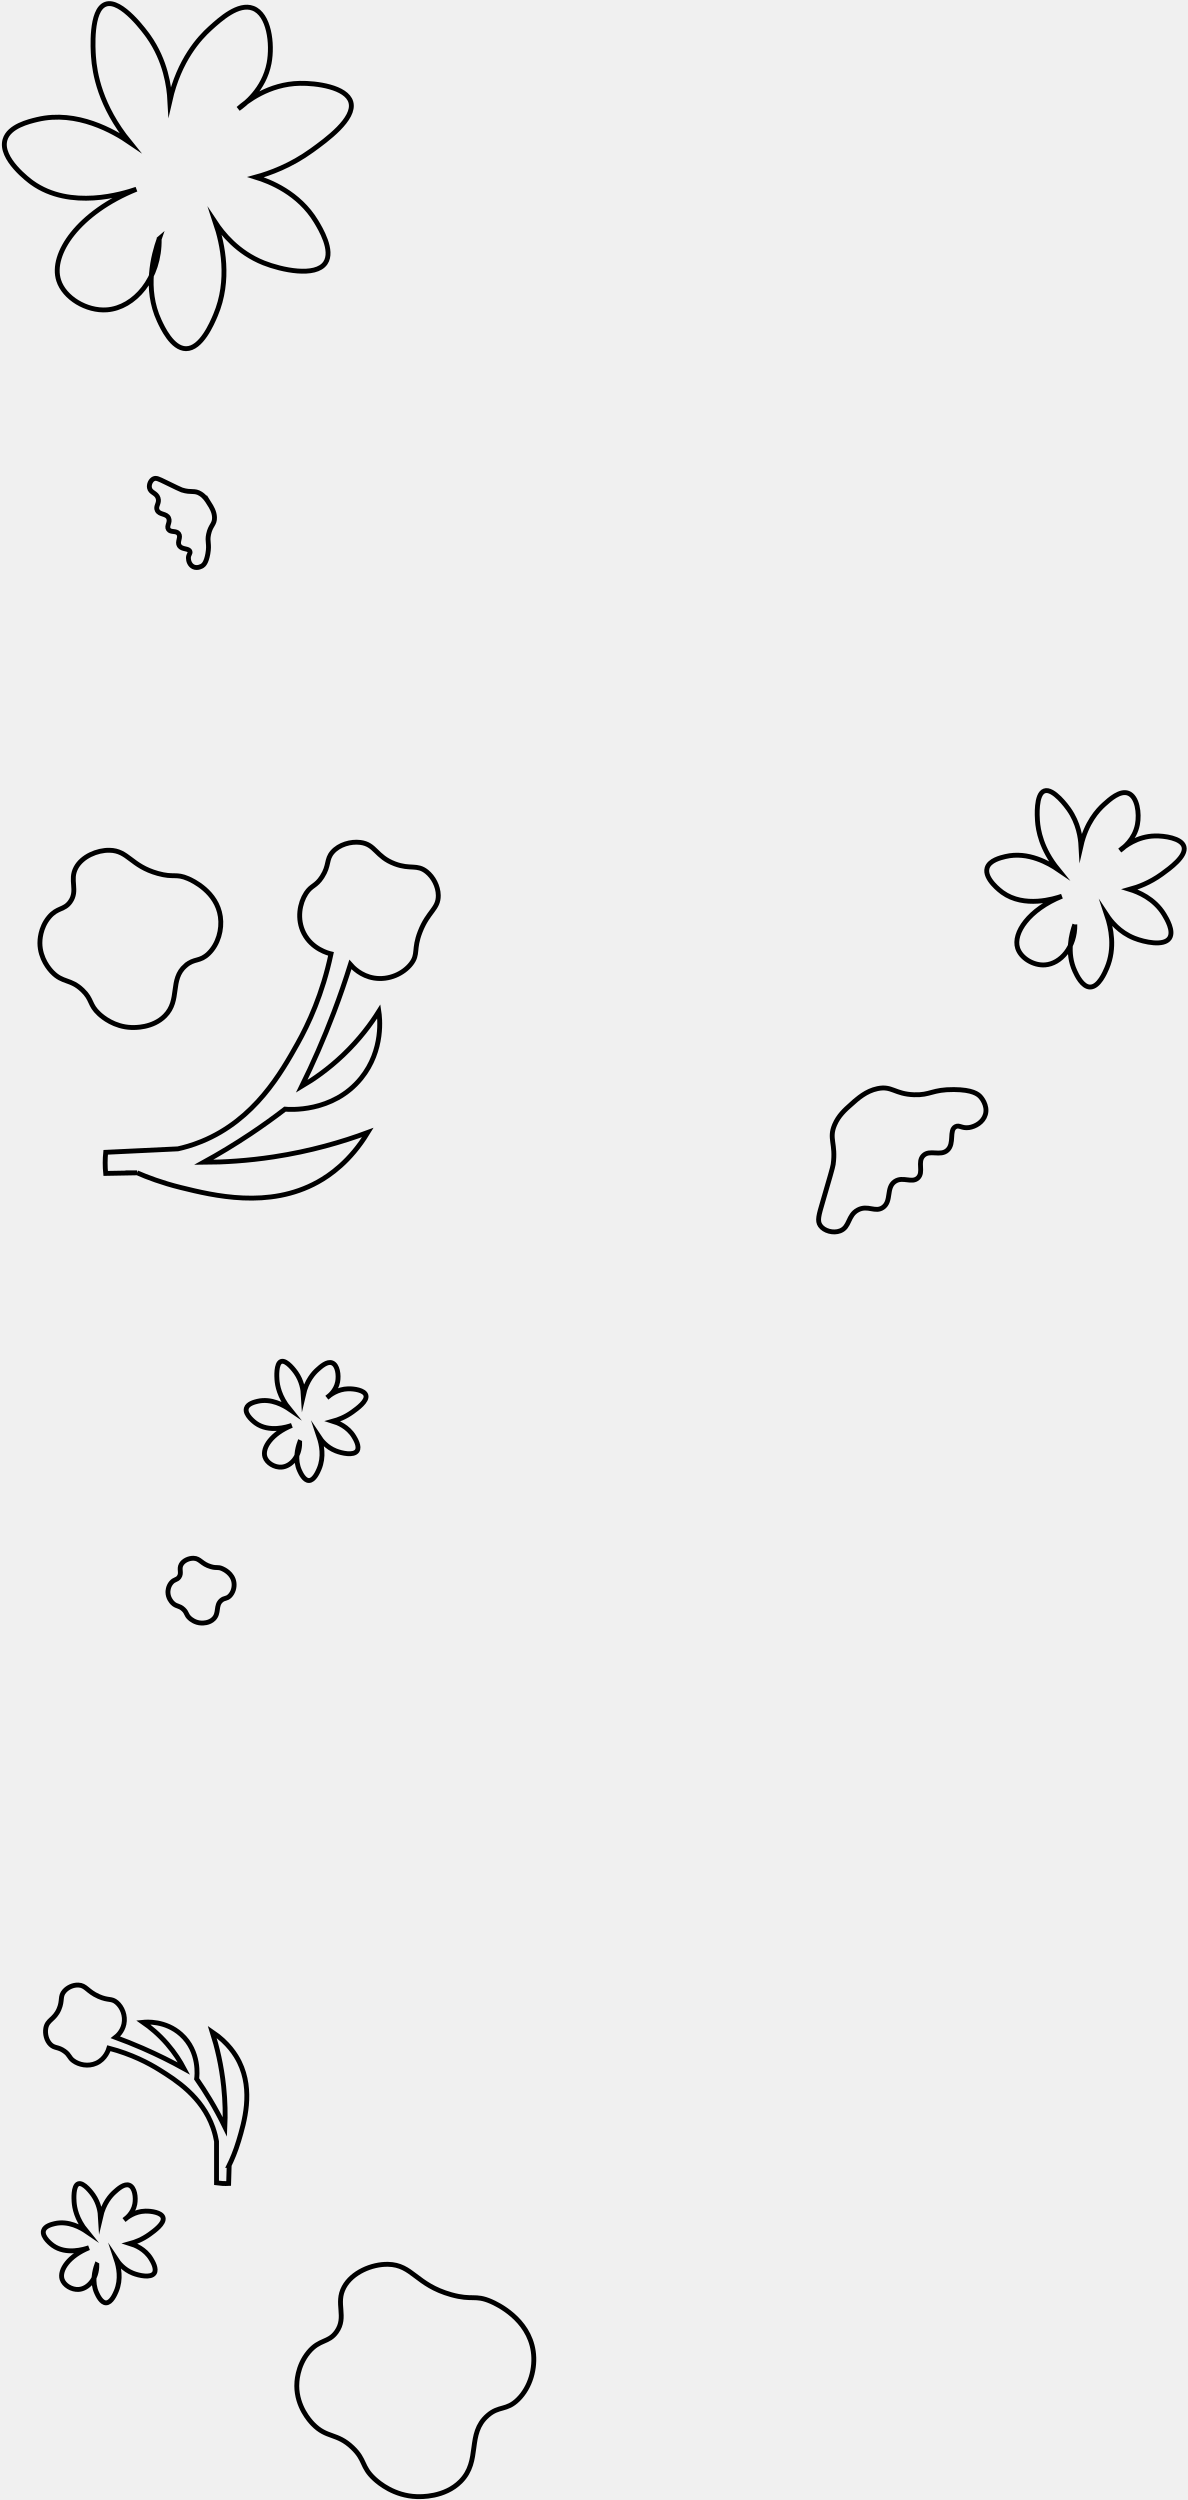
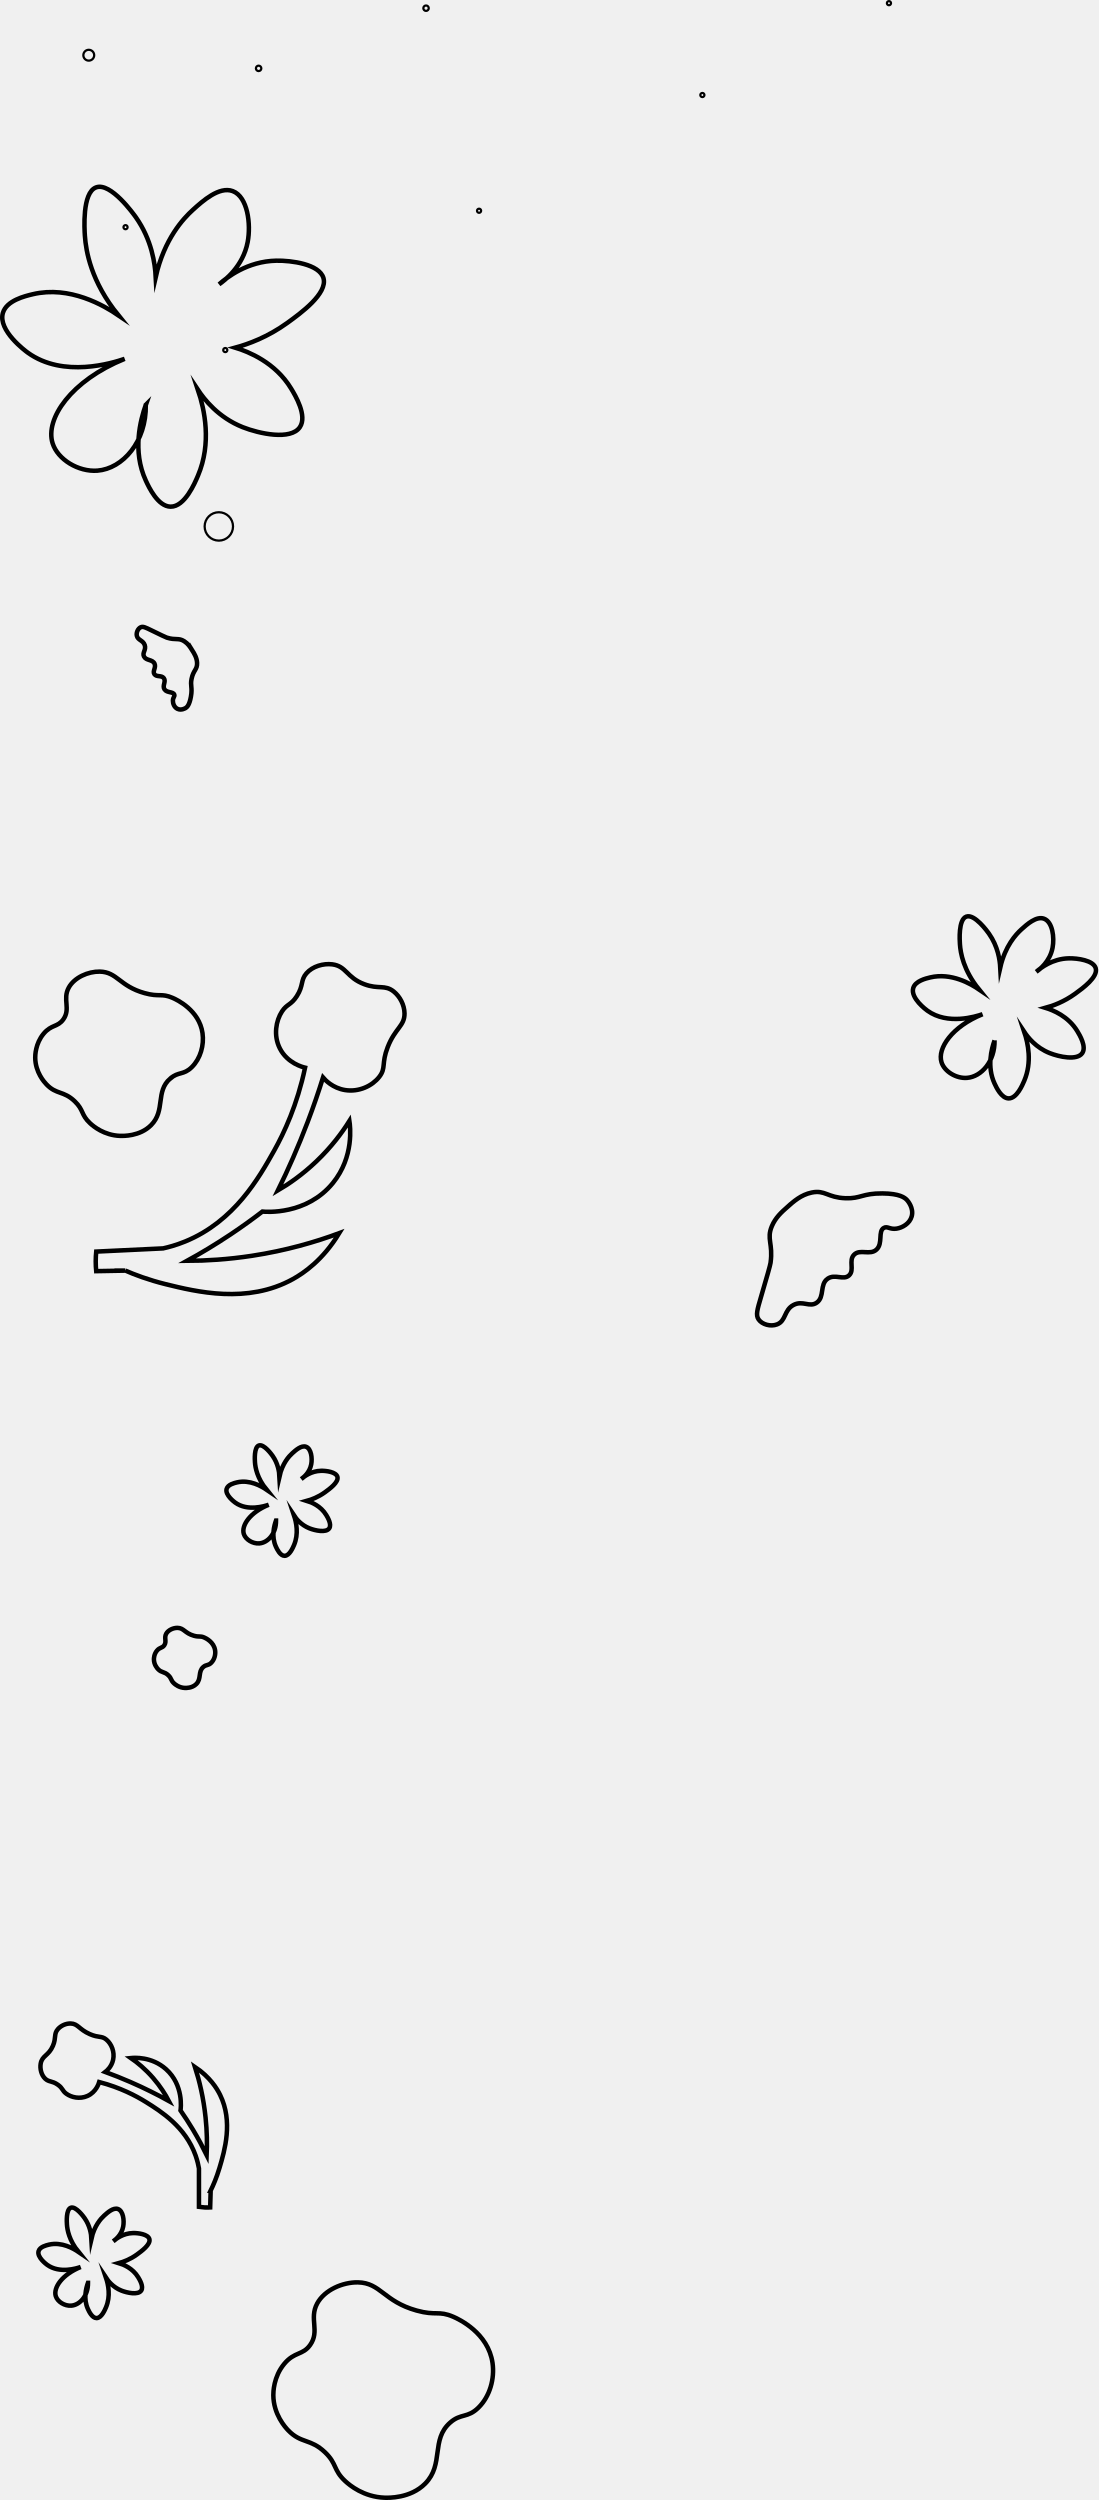
- <svg xmlns="http://www.w3.org/2000/svg" width="488" height="1027" viewBox="0 0 488 1027" fill="none">
-   <path d="M123.1 592.6C123.21 598.23 119.57 602.4 115.68 602.69C112.78 602.91 109.61 600.98 108.83 598.5C107.64 594.74 111.66 588.88 119.87 585.56C118.01 586.2 110.49 588.56 105.02 584.61C104.7 584.38 100.41 581.22 101.21 578.52C101.78 576.62 104.58 575.95 105.78 575.66C111.46 574.31 116.73 577.41 118.91 578.9C114.7 573.72 113.93 569.08 113.77 566.72C113.71 565.8 113.32 560.1 115.48 559.3C117.72 558.47 121.24 563.4 121.57 563.87C124.02 567.35 124.51 571 124.62 573.01C125.94 567.19 128.85 564.07 130.33 562.73C131.79 561.41 134.35 559.09 136.42 559.87C138.7 560.73 139.23 564.9 138.7 567.67C137.98 571.44 135.14 573.57 134.32 574.14C135.47 573.12 138.62 570.61 143.08 570.52C145.38 570.47 149.7 571.04 150.31 573.18C150.99 575.54 146.81 578.57 144.79 580.03C141.75 582.23 138.79 583.29 136.79 583.84C138.78 584.45 142.91 586.07 145.36 590.12C145.98 591.14 147.87 594.27 146.69 596.02C145.3 598.08 140.45 597.02 137.93 596.02C134.18 594.53 132.03 591.75 131.08 590.31C132.1 593.37 133.19 598.47 131.08 603.44C130.58 604.61 129.05 608.21 126.89 608.2C124.93 608.19 123.54 605.2 123.08 604.2C120.98 599.67 122.26 594.9 123.08 592.59L123.1 592.6Z" stroke="black" stroke-width="2" stroke-miterlimit="10" />
-   <path d="M39.77 930.41C39.88 936.04 36.24 940.21 32.35 940.5C29.45 940.72 26.28 938.79 25.5 936.31C24.31 932.55 28.33 926.69 36.54 923.37C34.68 924.01 27.16 926.37 21.69 922.42C21.37 922.19 17.08 919.03 17.88 916.33C18.45 914.43 21.25 913.76 22.45 913.47C28.13 912.12 33.4 915.22 35.58 916.71C31.37 911.53 30.6 906.89 30.44 904.53C30.38 903.61 29.99 897.91 32.15 897.11C34.39 896.28 37.91 901.21 38.24 901.68C40.69 905.16 41.18 908.81 41.29 910.82C42.61 905 45.52 901.88 47 900.54C48.46 899.22 51.02 896.9 53.09 897.68C55.37 898.54 55.9 902.71 55.37 905.48C54.65 909.25 51.81 911.38 50.99 911.95C52.14 910.93 55.29 908.42 59.75 908.33C62.05 908.28 66.37 908.85 66.98 910.99C67.66 913.35 63.48 916.38 61.46 917.84C58.42 920.04 55.46 921.1 53.46 921.65C55.45 922.26 59.58 923.88 62.03 927.93C62.65 928.95 64.54 932.08 63.36 933.83C61.97 935.89 57.12 934.83 54.6 933.83C50.85 932.34 48.7 929.56 47.75 928.12C48.77 931.18 49.86 936.28 47.75 941.25C47.25 942.42 45.72 946.02 43.56 946.01C41.6 946 40.21 943.01 39.75 942.01C37.65 937.48 38.93 932.71 39.75 930.4L39.77 930.41Z" stroke="black" stroke-width="2" stroke-miterlimit="10" />
-   <path d="M441.54 379.77C441.73 389.03 435.73 395.91 429.32 396.38C424.54 396.74 419.33 393.57 418.04 389.48C416.08 383.3 422.71 373.63 436.22 368.17C433.16 369.22 420.78 373.1 411.77 366.6C411.24 366.22 404.18 361.01 405.5 356.57C406.43 353.44 411.05 352.34 413.02 351.87C422.38 349.64 431.05 354.75 434.65 357.2C427.72 348.67 426.45 341.02 426.19 337.14C426.09 335.62 425.44 326.23 429.01 324.92C432.69 323.56 438.5 331.67 439.04 332.44C443.08 338.17 443.88 344.19 444.06 347.49C446.23 337.91 451.02 332.78 453.46 330.56C455.87 328.38 460.08 324.57 463.49 325.86C467.25 327.28 468.12 334.15 467.25 338.71C466.07 344.92 461.38 348.43 460.04 349.37C461.93 347.69 467.12 343.56 474.46 343.41C478.25 343.33 485.36 344.27 486.37 347.8C487.49 351.69 480.6 356.68 477.28 359.08C472.28 362.7 467.4 364.45 464.11 365.35C467.39 366.36 474.18 369.02 478.22 375.69C479.24 377.38 482.36 382.53 480.41 385.41C478.12 388.8 470.14 387.06 465.99 385.41C459.82 382.96 456.27 378.37 454.71 376.01C456.39 381.05 458.19 389.45 454.71 397.64C453.89 399.57 451.37 405.5 447.81 405.48C444.58 405.46 442.3 400.54 441.54 398.9C438.09 391.44 440.18 383.59 441.54 379.78V379.77Z" stroke="black" stroke-width="2" stroke-miterlimit="10" />
-   <path d="M65.39 98.1C65.72 114.37 55.19 126.44 43.92 127.28C35.53 127.9 26.37 122.34 24.1 115.17C20.66 104.31 32.29 87.34 56.03 77.73C50.66 79.57 28.91 86.4 13.08 74.98C12.16 74.31 -0.26 65.16 2.07 57.36C3.71 51.86 11.82 49.93 15.28 49.1C31.72 45.18 46.95 54.16 53.27 58.46C41.1 43.49 38.87 30.04 38.4 23.22C38.22 20.55 37.09 4.06 43.36 1.75C49.83 -0.64 60.02 13.61 60.98 14.96C68.07 25.03 69.48 35.59 69.79 41.39C73.6 24.56 82.01 15.55 86.31 11.66C90.53 7.84 97.93 1.14 103.93 3.4C110.53 5.89 112.06 17.96 110.54 25.97C108.47 36.87 100.24 43.04 97.88 44.69C101.21 41.74 110.32 34.48 123.21 34.23C129.86 34.1 142.35 35.73 144.13 41.94C146.09 48.78 134 57.54 128.16 61.76C119.37 68.12 110.8 71.2 105.04 72.77C110.79 74.54 122.73 79.21 129.82 90.94C131.61 93.9 137.08 102.96 133.67 108.01C129.65 113.96 115.62 110.9 108.34 108.01C97.5 103.7 91.28 95.65 88.52 91.49C91.47 100.34 94.63 115.09 88.52 129.48C87.08 132.87 82.66 143.29 76.41 143.24C70.73 143.2 66.73 134.56 65.4 131.68C59.34 118.57 63.01 104.79 65.4 98.09L65.39 98.1Z" stroke="black" stroke-width="2" stroke-miterlimit="10" />
-   <path d="M76.22 396.67C69.57 402.47 74.21 410.79 67.75 417.32C62.73 422.39 55.23 422.13 53.98 422.09C46.93 421.84 42.18 417.86 40.74 416.53C36.57 412.68 38 410.68 33.86 406.73C28.91 402.01 25.83 403.89 21.42 399.32C20.42 398.28 16.44 393.9 16.39 387.41C16.39 386.52 16.42 381.24 20.1 376.82C23.57 372.65 26.33 373.99 28.84 370.47C32.2 365.74 28.42 361.62 31.22 356.44C33.71 351.84 39.89 349.2 44.99 349.29C52.7 349.43 53.73 355.72 64.85 358.82C71.47 360.66 72.25 358.75 77.29 360.94C79.14 361.74 89.07 366.36 90.53 376.56C91.29 381.86 89.63 387.85 85.76 391.65C82.08 395.27 79.87 393.51 76.23 396.68L76.22 396.67Z" stroke="black" stroke-width="2" stroke-miterlimit="10" />
-   <path d="M200.32 992.29C191.6 999.9 197.68 1010.8 189.22 1019.36C182.64 1026.01 172.8 1025.66 171.18 1025.61C161.93 1025.28 155.72 1020.06 153.83 1018.32C148.36 1013.28 150.23 1010.65 144.81 1005.48C138.32 999.29 134.28 1001.75 128.5 995.76C127.19 994.4 121.97 988.65 121.91 980.15C121.91 978.98 121.95 972.06 126.77 966.27C131.32 960.81 134.94 962.56 138.22 957.94C142.63 951.74 137.67 946.34 141.34 939.55C144.6 933.52 152.7 930.06 159.38 930.18C169.48 930.36 170.83 938.61 185.4 942.67C194.08 945.09 195.1 942.58 201.71 945.45C204.13 946.5 217.15 952.56 219.06 965.92C220.05 972.87 217.88 980.72 212.81 985.7C207.99 990.44 205.08 988.14 200.32 992.29Z" stroke="black" stroke-width="2" stroke-miterlimit="10" />
-   <path d="M90.88 657.46C88.45 659.58 90.14 662.63 87.78 665.01C85.94 666.87 83.2 666.77 82.74 666.75C80.16 666.66 78.42 665.2 77.9 664.72C76.37 663.31 76.9 662.58 75.38 661.14C73.57 659.41 72.44 660.1 70.83 658.43C70.46 658.05 69.01 656.45 68.99 654.07C68.99 653.74 69 651.81 70.35 650.2C71.62 648.68 72.63 649.16 73.55 647.88C74.78 646.15 73.4 644.64 74.42 642.75C75.33 641.07 77.59 640.1 79.46 640.13C82.28 640.18 82.66 642.48 86.72 643.62C89.14 644.29 89.43 643.59 91.27 644.39C91.95 644.68 95.58 646.37 96.11 650.1C96.39 652.04 95.78 654.23 94.37 655.62C93.03 656.94 92.21 656.3 90.88 657.46Z" stroke="black" stroke-width="2" stroke-miterlimit="10" />
-   <path d="M85.91 206.8C86.87 208.33 88.03 210.18 88.12 212.51C88.23 215.46 86.48 215.67 85.69 219.49C85.02 222.71 86.14 223.21 85.38 227.48C84.72 231.17 83.66 232.08 83.09 232.45C82.98 232.52 81.17 233.67 79.44 232.85C77.98 232.16 77.38 230.44 77.4 229.2C77.43 227.75 78.3 227.38 78.02 226.56C77.54 225.13 74.77 225.85 73.68 224.21C72.62 222.6 74.48 220.73 73.39 219.25C72.35 217.84 70.14 218.86 69.2 217.47C68.27 216.09 70.08 214.55 69.26 212.8C68.34 210.84 65.51 211.57 64.58 209.62C63.76 207.91 65.63 206.74 64.93 204.6C64.2 202.39 61.83 202.48 61.41 200.42C61.12 198.99 61.92 197.25 63.13 196.69C64.17 196.21 65.21 196.75 67.78 198C72.03 200.07 74.15 201.1 74.71 201.28C78.71 202.54 79.87 201.24 82.43 202.88C84.11 203.95 85.03 205.41 85.91 206.82V206.8Z" stroke="black" stroke-width="2" stroke-miterlimit="10" />
-   <path d="M349.65 453.67C352.42 451.2 355.78 448.19 360.48 447.21C366.44 445.96 367.48 449.44 375.5 449.72C382.28 449.96 382.91 447.52 391.84 447.59C399.56 447.65 401.77 449.49 402.73 450.52C402.92 450.72 405.87 454 404.81 457.79C403.91 461 400.64 462.82 398.09 463.2C395.14 463.64 394.08 462 392.51 462.85C389.77 464.33 392.2 469.7 389.23 472.47C386.33 475.18 381.88 472.06 379.26 474.77C376.75 477.36 379.59 481.51 377.09 483.89C374.61 486.25 370.86 483.11 367.58 485.38C363.91 487.93 366.37 493.42 362.74 496C359.56 498.25 356.53 494.86 352.42 497.04C348.18 499.29 349.19 504.08 345.14 505.64C342.33 506.73 338.52 505.7 336.97 503.44C335.64 501.5 336.36 499.19 338.01 493.55C340.74 484.21 342.1 479.54 342.27 478.33C343.45 469.77 340.41 467.86 342.85 462.09C344.45 458.31 347.1 455.94 349.65 453.66V453.67Z" stroke="black" stroke-width="2" stroke-miterlimit="10" />
-   <path d="M94.11 889.56C95.22 887.3 96.75 883.83 98.06 879.43C100.33 871.8 104.15 858.94 98.31 847.08C96.92 844.26 93.87 839.23 87.2 834.73C89.14 840.83 90.98 848.41 91.89 857.2C92.53 863.31 92.6 868.88 92.38 873.75C90.62 870.15 88.58 866.34 86.21 862.39C84.4 859.38 82.58 856.58 80.78 853.99C80.9 853.19 82.27 842.79 74.36 835.71C67.94 829.97 60.11 830.64 58.8 830.77C61.65 832.75 65.19 835.63 68.68 839.66C71.86 843.33 74.07 846.89 75.6 849.79C70.46 846.95 64.78 844.1 58.56 841.39C54.74 839.73 51.02 838.25 47.45 836.94C48.13 836.41 50.25 834.61 50.91 831.51C51.65 828.03 50.2 824.53 47.95 822.62C45.76 820.77 44.65 821.97 40.54 820.15C35.76 818.03 35.36 815.56 32.14 815.46C29.97 815.39 27.79 816.43 26.46 817.93C24.52 820.12 25.79 821.72 24.24 825.34C22.33 829.79 19.43 829.64 18.81 833.24C18.43 835.45 19.05 838.25 20.79 839.91C22.48 841.52 23.84 840.75 26.47 842.63C28.72 844.24 28.29 845.22 30.17 846.58C32.4 848.2 36.15 849.1 39.55 847.57C43.39 845.84 44.56 842 44.74 841.4C54.11 843.85 61.05 847.52 65.49 850.29C72.06 854.39 82.95 861.2 87.47 874C88.29 876.33 88.72 878.34 88.95 879.68V896.72C89.7 896.83 90.52 896.92 91.42 896.97C92.32 897.02 93.16 897.01 93.92 896.97C93.99 894.5 94.06 892.03 94.14 889.56H94.11Z" stroke="black" stroke-width="2" stroke-miterlimit="10" />
-   <path d="M56.31 481.8C60.34 483.54 66.5 485.92 74.25 487.83C87.7 491.14 110.4 496.73 130.55 485.57C135.34 482.92 143.84 477.19 151.11 465.21C140.66 469.09 127.63 472.92 112.4 475.24C101.82 476.85 92.14 477.44 83.66 477.47C89.78 474.11 96.24 470.24 102.91 465.79C108 462.39 112.71 458.99 117.07 455.64C118.47 455.78 136.69 457.31 148.33 442.95C157.78 431.3 155.97 417.73 155.63 415.47C152.41 420.59 147.7 426.99 140.98 433.39C134.86 439.22 128.85 443.37 123.94 446.26C128.46 437.08 132.94 426.96 137.13 415.92C139.71 409.13 141.96 402.55 143.94 396.22C144.93 397.36 148.23 400.9 153.68 401.78C159.8 402.77 165.77 399.96 168.9 395.89C171.94 391.93 169.75 390.1 172.58 382.8C175.87 374.3 180.13 373.41 180.05 367.8C179.99 364.03 178 360.31 175.28 358.12C171.31 354.93 168.63 357.28 162.21 354.87C154.31 351.91 154.32 346.85 148.01 346.07C144.13 345.59 139.31 346.9 136.57 350.06C133.91 353.13 135.37 355.44 132.32 360.17C129.71 364.22 127.97 363.56 125.75 366.94C123.12 370.96 121.86 377.56 124.81 383.35C128.14 389.89 134.91 391.61 135.98 391.86C132.5 408.36 126.69 420.75 122.24 428.69C115.65 440.45 104.72 459.97 82.82 468.9C78.83 470.53 75.37 471.44 73.06 471.95C63.18 472.42 53.3 472.89 43.42 473.37C43.29 474.68 43.2 476.12 43.2 477.69C43.2 479.27 43.28 480.72 43.41 482.04C47.71 481.96 52.01 481.88 56.32 481.8H56.31Z" stroke="black" stroke-width="2" stroke-miterlimit="10" />
+ <svg xmlns="http://www.w3.org/2000/svg" id="_Слой_2" data-name="Слой 2" viewBox="0 0 486.71 1107.93">
+   <defs>
+     <style>
+       .cls-1, .cls-2 {
+         fill: none;
+       }
+ 
+       .cls-1, .cls-2, .cls-3 {
+         stroke: #000;
+         stroke-miterlimit: 10;
+       }
+ 
+       .cls-2 {
+         stroke-width: 2px;
+       }
+ 
+       .cls-3 {
+         fill: #fff;
+       }
+     </style>
+   </defs>
+   <g id="_Слой_1-2" data-name="Слой 1">
+     <g>
+       <g>
+         <path class="cls-2" d="M122.32,673.9c.11,5.63-3.53,9.8-7.42,10.09-2.9.22-6.07-1.71-6.85-4.19-1.19-3.76,2.83-9.62,11.04-12.94-1.86.64-9.38,3-14.85-.95-.32-.23-4.61-3.39-3.81-6.09.57-1.9,3.37-2.57,4.57-2.86,5.68-1.35,10.95,1.75,13.13,3.24-4.21-5.18-4.98-9.82-5.14-12.18-.06-.92-.45-6.62,1.71-7.42,2.24-.83,5.76,4.1,6.09,4.57,2.45,3.48,2.94,7.13,3.05,9.14,1.32-5.82,4.23-8.94,5.71-10.28,1.46-1.32,4.02-3.64,6.09-2.86,2.28.86,2.81,5.03,2.28,7.8-.72,3.77-3.56,5.9-4.38,6.47,1.15-1.02,4.3-3.53,8.76-3.62,2.3-.05,6.62.52,7.23,2.66.68,2.36-3.5,5.39-5.52,6.85-3.04,2.2-6,3.26-8,3.81,1.99.61,6.12,2.23,8.57,6.28.62,1.02,2.51,4.15,1.33,5.9-1.39,2.06-6.24,1-8.76,0-3.75-1.49-5.9-4.27-6.85-5.71,1.02,3.06,2.11,8.16,0,13.13-.5,1.17-2.03,4.77-4.19,4.76-1.96-.01-3.35-3-3.81-4-2.1-4.53-.82-9.3,0-11.61h.02Z" />
+         <path class="cls-2" d="M38.99,1011.71c.11,5.63-3.53,9.8-7.42,10.09-2.9.22-6.07-1.71-6.85-4.19-1.19-3.76,2.83-9.62,11.04-12.94-1.86.64-9.38,3-14.85-.95-.32-.23-4.61-3.39-3.81-6.09.57-1.9,3.37-2.57,4.57-2.86,5.68-1.35,10.95,1.75,13.13,3.24-4.21-5.18-4.98-9.82-5.14-12.18-.06-.92-.45-6.62,1.71-7.42,2.24-.83,5.76,4.1,6.09,4.57,2.45,3.48,2.94,7.13,3.05,9.14,1.32-5.82,4.23-8.94,5.71-10.28,1.46-1.32,4.02-3.64,6.09-2.86,2.28.86,2.81,5.03,2.28,7.8-.72,3.77-3.56,5.9-4.38,6.47,1.15-1.02,4.3-3.53,8.76-3.62,2.3-.05,6.62.52,7.23,2.66.68,2.36-3.5,5.39-5.52,6.85-3.04,2.2-6,3.26-8,3.81,1.99.61,6.12,2.23,8.57,6.28.62,1.02,2.51,4.15,1.33,5.9-1.39,2.06-6.24,1-8.76,0-3.75-1.49-5.9-4.27-6.85-5.71,1.02,3.06,2.11,8.16,0,13.13-.5,1.17-2.03,4.77-4.19,4.76-1.96-.01-3.35-3-3.81-4-2.1-4.53-.82-9.3,0-11.61h.02Z" />
+         <path class="cls-2" d="M440.76,461.07c.19,9.26-5.81,16.14-12.22,16.61-4.78.36-9.99-2.81-11.28-6.9-1.96-6.18,4.67-15.85,18.18-21.31-3.06,1.05-15.44,4.93-24.45-1.57-.53-.38-7.59-5.59-6.27-10.03.93-3.13,5.55-4.23,7.52-4.7,9.36-2.23,18.03,2.88,21.63,5.33-6.93-8.53-8.2-16.18-8.46-20.06-.1-1.52-.75-10.91,2.82-12.22,3.68-1.36,9.49,6.75,10.03,7.52,4.04,5.73,4.84,11.75,5.02,15.05,2.17-9.58,6.96-14.71,9.4-16.93,2.41-2.18,6.62-5.99,10.03-4.7,3.76,1.42,4.63,8.29,3.76,12.85-1.18,6.21-5.87,9.72-7.21,10.66,1.89-1.68,7.08-5.81,14.42-5.96,3.79-.08,10.9.86,11.91,4.39,1.12,3.89-5.77,8.88-9.09,11.28-5,3.62-9.88,5.37-13.17,6.27,3.28,1.01,10.07,3.67,14.11,10.34,1.02,1.69,4.14,6.84,2.19,9.72-2.29,3.39-10.27,1.65-14.42,0-6.17-2.45-9.72-7.04-11.28-9.4,1.68,5.04,3.48,13.44,0,21.63-.82,1.93-3.34,7.86-6.9,7.84-3.23-.02-5.51-4.94-6.27-6.58-3.45-7.46-1.36-15.31,0-19.12h0Z" />
+         <path class="cls-2" d="M64.61,179.4c.33,16.27-10.2,28.34-21.47,29.18-8.39.62-17.55-4.94-19.82-12.11-3.44-10.86,8.19-27.83,31.93-37.44-5.37,1.84-27.12,8.67-42.95-2.75-.92-.67-13.34-9.82-11.01-17.62,1.64-5.5,9.75-7.43,13.21-8.26,16.44-3.92,31.67,5.06,37.99,9.36-12.17-14.97-14.4-28.42-14.87-35.24-.18-2.67-1.31-19.16,4.96-21.47,6.47-2.39,16.66,11.86,17.62,13.21,7.09,10.07,8.5,20.63,8.81,26.43,3.81-16.83,12.22-25.84,16.52-29.73,4.22-3.82,11.62-10.52,17.62-8.26,6.6,2.49,8.13,14.56,6.61,22.57-2.07,10.9-10.3,17.07-12.66,18.72,3.33-2.95,12.44-10.21,25.33-10.46,6.65-.13,19.14,1.5,20.92,7.71,1.96,6.84-10.13,15.6-15.97,19.82-8.79,6.36-17.36,9.44-23.12,11.01,5.75,1.77,17.69,6.44,24.78,18.17,1.79,2.96,7.26,12.02,3.85,17.07-4.02,5.95-18.05,2.89-25.33,0-10.84-4.31-17.06-12.36-19.82-16.52,2.95,8.85,6.11,23.6,0,37.99-1.44,3.39-5.86,13.81-12.11,13.76-5.68-.04-9.68-8.68-11.01-11.56-6.06-13.11-2.39-26.89,0-33.59h0Z" />
+         <path class="cls-2" d="M75.44,477.97c-6.65,5.8-2.01,14.12-8.47,20.65-5.02,5.07-12.52,4.81-13.77,4.77-7.05-.25-11.8-4.23-13.24-5.56-4.17-3.85-2.74-5.85-6.88-9.8-4.95-4.72-8.03-2.84-12.44-7.41-1-1.04-4.98-5.42-5.03-11.91,0-.89.03-6.17,3.71-10.59,3.47-4.17,6.23-2.83,8.74-6.35,3.36-4.73-.42-8.85,2.38-14.03,2.49-4.6,8.67-7.24,13.77-7.15,7.71.14,8.74,6.43,19.86,9.53,6.62,1.84,7.4-.07,12.44,2.12,1.85.8,11.78,5.42,13.24,15.62.76,5.3-.9,11.29-4.77,15.09-3.68,3.62-5.89,1.86-9.53,5.03h0Z" />
+         <path class="cls-2" d="M199.54,1073.59c-8.72,7.61-2.64,18.51-11.1,27.07-6.58,6.65-16.42,6.3-18.04,6.25-9.25-.33-15.46-5.55-17.35-7.29-5.47-5.04-3.6-7.67-9.02-12.84-6.49-6.19-10.53-3.73-16.31-9.72-1.31-1.36-6.53-7.11-6.59-15.61,0-1.17.04-8.09,4.86-13.88,4.55-5.46,8.17-3.71,11.45-8.33,4.41-6.2-.55-11.6,3.12-18.39,3.26-6.03,11.36-9.49,18.04-9.37,10.1.18,11.45,8.43,26.02,12.49,8.68,2.42,9.7-.09,16.31,2.78,2.42,1.05,15.44,7.11,17.35,20.47.99,6.95-1.18,14.8-6.25,19.78-4.82,4.74-7.73,2.44-12.49,6.59Z" />
+         <path class="cls-2" d="M90.1,738.76c-2.43,2.12-.74,5.17-3.1,7.55-1.84,1.86-4.58,1.76-5.04,1.74-2.58-.09-4.32-1.55-4.84-2.03-1.53-1.41-1-2.14-2.52-3.58-1.81-1.73-2.94-1.04-4.55-2.71-.37-.38-1.82-1.98-1.84-4.36,0-.33.01-2.26,1.36-3.87,1.27-1.52,2.28-1.04,3.2-2.32,1.23-1.73-.15-3.24.87-5.13.91-1.68,3.17-2.65,5.04-2.62,2.82.05,3.2,2.35,7.26,3.49,2.42.67,2.71-.03,4.55.77.68.29,4.31,1.98,4.84,5.71.28,1.94-.33,4.13-1.74,5.52-1.34,1.32-2.16.68-3.49,1.84h0Z" />
+         <path class="cls-2" d="M85.13,288.1c.96,1.53,2.12,3.38,2.21,5.71.11,2.95-1.64,3.16-2.43,6.98-.67,3.22.45,3.72-.31,7.99-.66,3.69-1.72,4.6-2.29,4.97-.11.07-1.92,1.22-3.65.4-1.46-.69-2.06-2.41-2.04-3.65.03-1.45.9-1.82.62-2.64-.48-1.43-3.25-.71-4.34-2.35-1.06-1.61.8-3.48-.29-4.96-1.04-1.41-3.25-.39-4.19-1.78-.93-1.38.88-2.92.06-4.67-.92-1.96-3.75-1.23-4.68-3.18-.82-1.71,1.05-2.88.35-5.02-.73-2.21-3.1-2.12-3.52-4.18-.29-1.43.51-3.17,1.72-3.73,1.04-.48,2.08.06,4.65,1.31,4.25,2.07,6.37,3.1,6.93,3.28,4,1.26,5.16-.04,7.72,1.6,1.68,1.07,2.6,2.53,3.48,3.94v-.02Z" />
+         <path class="cls-2" d="M348.87,534.97c2.77-2.47,6.13-5.48,10.83-6.46,5.96-1.25,7,2.23,15.02,2.51,6.78.24,7.41-2.2,16.34-2.13,7.72.06,9.93,1.9,10.89,2.93.19.2,3.14,3.48,2.08,7.27-.9,3.21-4.17,5.03-6.72,5.41-2.95.44-4.01-1.2-5.58-.35-2.74,1.48-.31,6.85-3.28,9.62-2.9,2.71-7.35-.41-9.97,2.3-2.51,2.59.33,6.74-2.17,9.12-2.48,2.36-6.23-.78-9.51,1.49-3.67,2.55-1.21,8.04-4.84,10.62-3.18,2.25-6.21-1.14-10.32,1.04-4.24,2.25-3.23,7.04-7.28,8.6-2.81,1.09-6.62.06-8.17-2.2-1.33-1.94-.61-4.25,1.04-9.89,2.73-9.34,4.09-14.01,4.26-15.22,1.18-8.56-1.86-10.47.58-16.24,1.6-3.78,4.25-6.15,6.8-8.43h0Z" />
+         <path class="cls-2" d="M93.33,970.86c1.11-2.26,2.64-5.73,3.95-10.13,2.27-7.63,6.09-20.49.25-32.35-1.39-2.82-4.44-7.85-11.11-12.35,1.94,6.1,3.78,13.68,4.69,22.47.64,6.11.71,11.68.49,16.55-1.76-3.6-3.8-7.41-6.17-11.36-1.81-3.01-3.63-5.81-5.43-8.4.12-.8,1.49-11.2-6.42-18.28-6.42-5.74-14.25-5.07-15.56-4.94,2.85,1.98,6.39,4.86,9.88,8.89,3.18,3.67,5.39,7.23,6.92,10.13-5.14-2.84-10.82-5.69-17.04-8.4-3.82-1.66-7.54-3.14-11.11-4.45.68-.53,2.8-2.33,3.46-5.43.74-3.48-.71-6.98-2.96-8.89-2.19-1.85-3.3-.65-7.41-2.47-4.78-2.12-5.18-4.59-8.4-4.69-2.17-.07-4.35.97-5.68,2.47-1.94,2.19-.67,3.79-2.22,7.41-1.91,4.45-4.81,4.3-5.43,7.9-.38,2.21.24,5.01,1.98,6.67,1.69,1.61,3.05.84,5.68,2.72,2.25,1.61,1.82,2.59,3.7,3.95,2.23,1.62,5.98,2.52,9.38.99,3.84-1.73,5.01-5.57,5.19-6.17,9.37,2.45,16.31,6.12,20.75,8.89,6.57,4.1,17.46,10.91,21.98,23.71.82,2.33,1.25,4.34,1.48,5.68v17.04c.75.11,1.57.2,2.47.25s1.74.04,2.5,0c.07-2.47.14-4.94.22-7.41h-.03Z" />
+         <path class="cls-2" d="M55.53,563.1c4.03,1.74,10.19,4.12,17.94,6.03,13.45,3.31,36.15,8.9,56.3-2.26,4.79-2.65,13.29-8.38,20.56-20.36-10.45,3.88-23.48,7.71-38.71,10.03-10.58,1.61-20.26,2.2-28.74,2.23,6.12-3.36,12.58-7.23,19.25-11.68,5.09-3.4,9.8-6.8,14.16-10.15,1.4.14,19.62,1.67,31.26-12.69,9.45-11.65,7.64-25.22,7.3-27.48-3.22,5.12-7.93,11.52-14.65,17.92-6.12,5.83-12.13,9.98-17.04,12.87,4.52-9.18,9-19.3,13.19-30.34,2.58-6.79,4.83-13.37,6.81-19.7.99,1.14,4.29,4.68,9.74,5.56,6.12.99,12.09-1.82,15.22-5.89,3.04-3.96.85-5.79,3.68-13.09,3.29-8.5,7.55-9.39,7.47-15-.06-3.77-2.05-7.49-4.77-9.68-3.97-3.19-6.65-.84-13.07-3.25-7.9-2.96-7.89-8.02-14.2-8.8-3.88-.48-8.7.83-11.44,3.99-2.66,3.07-1.2,5.38-4.25,10.11-2.61,4.05-4.35,3.39-6.57,6.77-2.63,4.02-3.89,10.62-.94,16.41,3.33,6.54,10.1,8.26,11.17,8.51-3.48,16.5-9.29,28.89-13.74,36.83-6.59,11.76-17.52,31.28-39.42,40.21-3.99,1.63-7.45,2.54-9.76,3.05-9.88.47-19.76.94-29.64,1.42-.13,1.31-.22,2.75-.22,4.32s.08,3.03.21,4.35c4.3-.08,8.6-.16,12.91-.24h0Z" />
+       </g>
+       <g>
+         <circle class="cls-1" cx="39.34" cy="24.47" r="2.4" />
+         <circle class="cls-3" cx="99.84" cy="155.14" r=".91" />
+         <circle class="cls-3" cx="212.31" cy="93.4" r=".91" />
+         <circle class="cls-3" cx="55.63" cy="100.68" r=".91" />
+         <circle class="cls-1" cx="96.98" cy="233.3" r="6.29" />
+         <circle class="cls-3" cx="393.96" cy="1.41" r=".91" />
+         <circle class="cls-1" cx="114.61" cy="30.3" r="1.2" />
+         <circle class="cls-3" cx="311.27" cy="42.11" r=".91" />
+         <circle class="cls-1" cx="188.81" cy="3.63" r="1.2" />
+       </g>
+     </g>
+   </g>
</svg>
